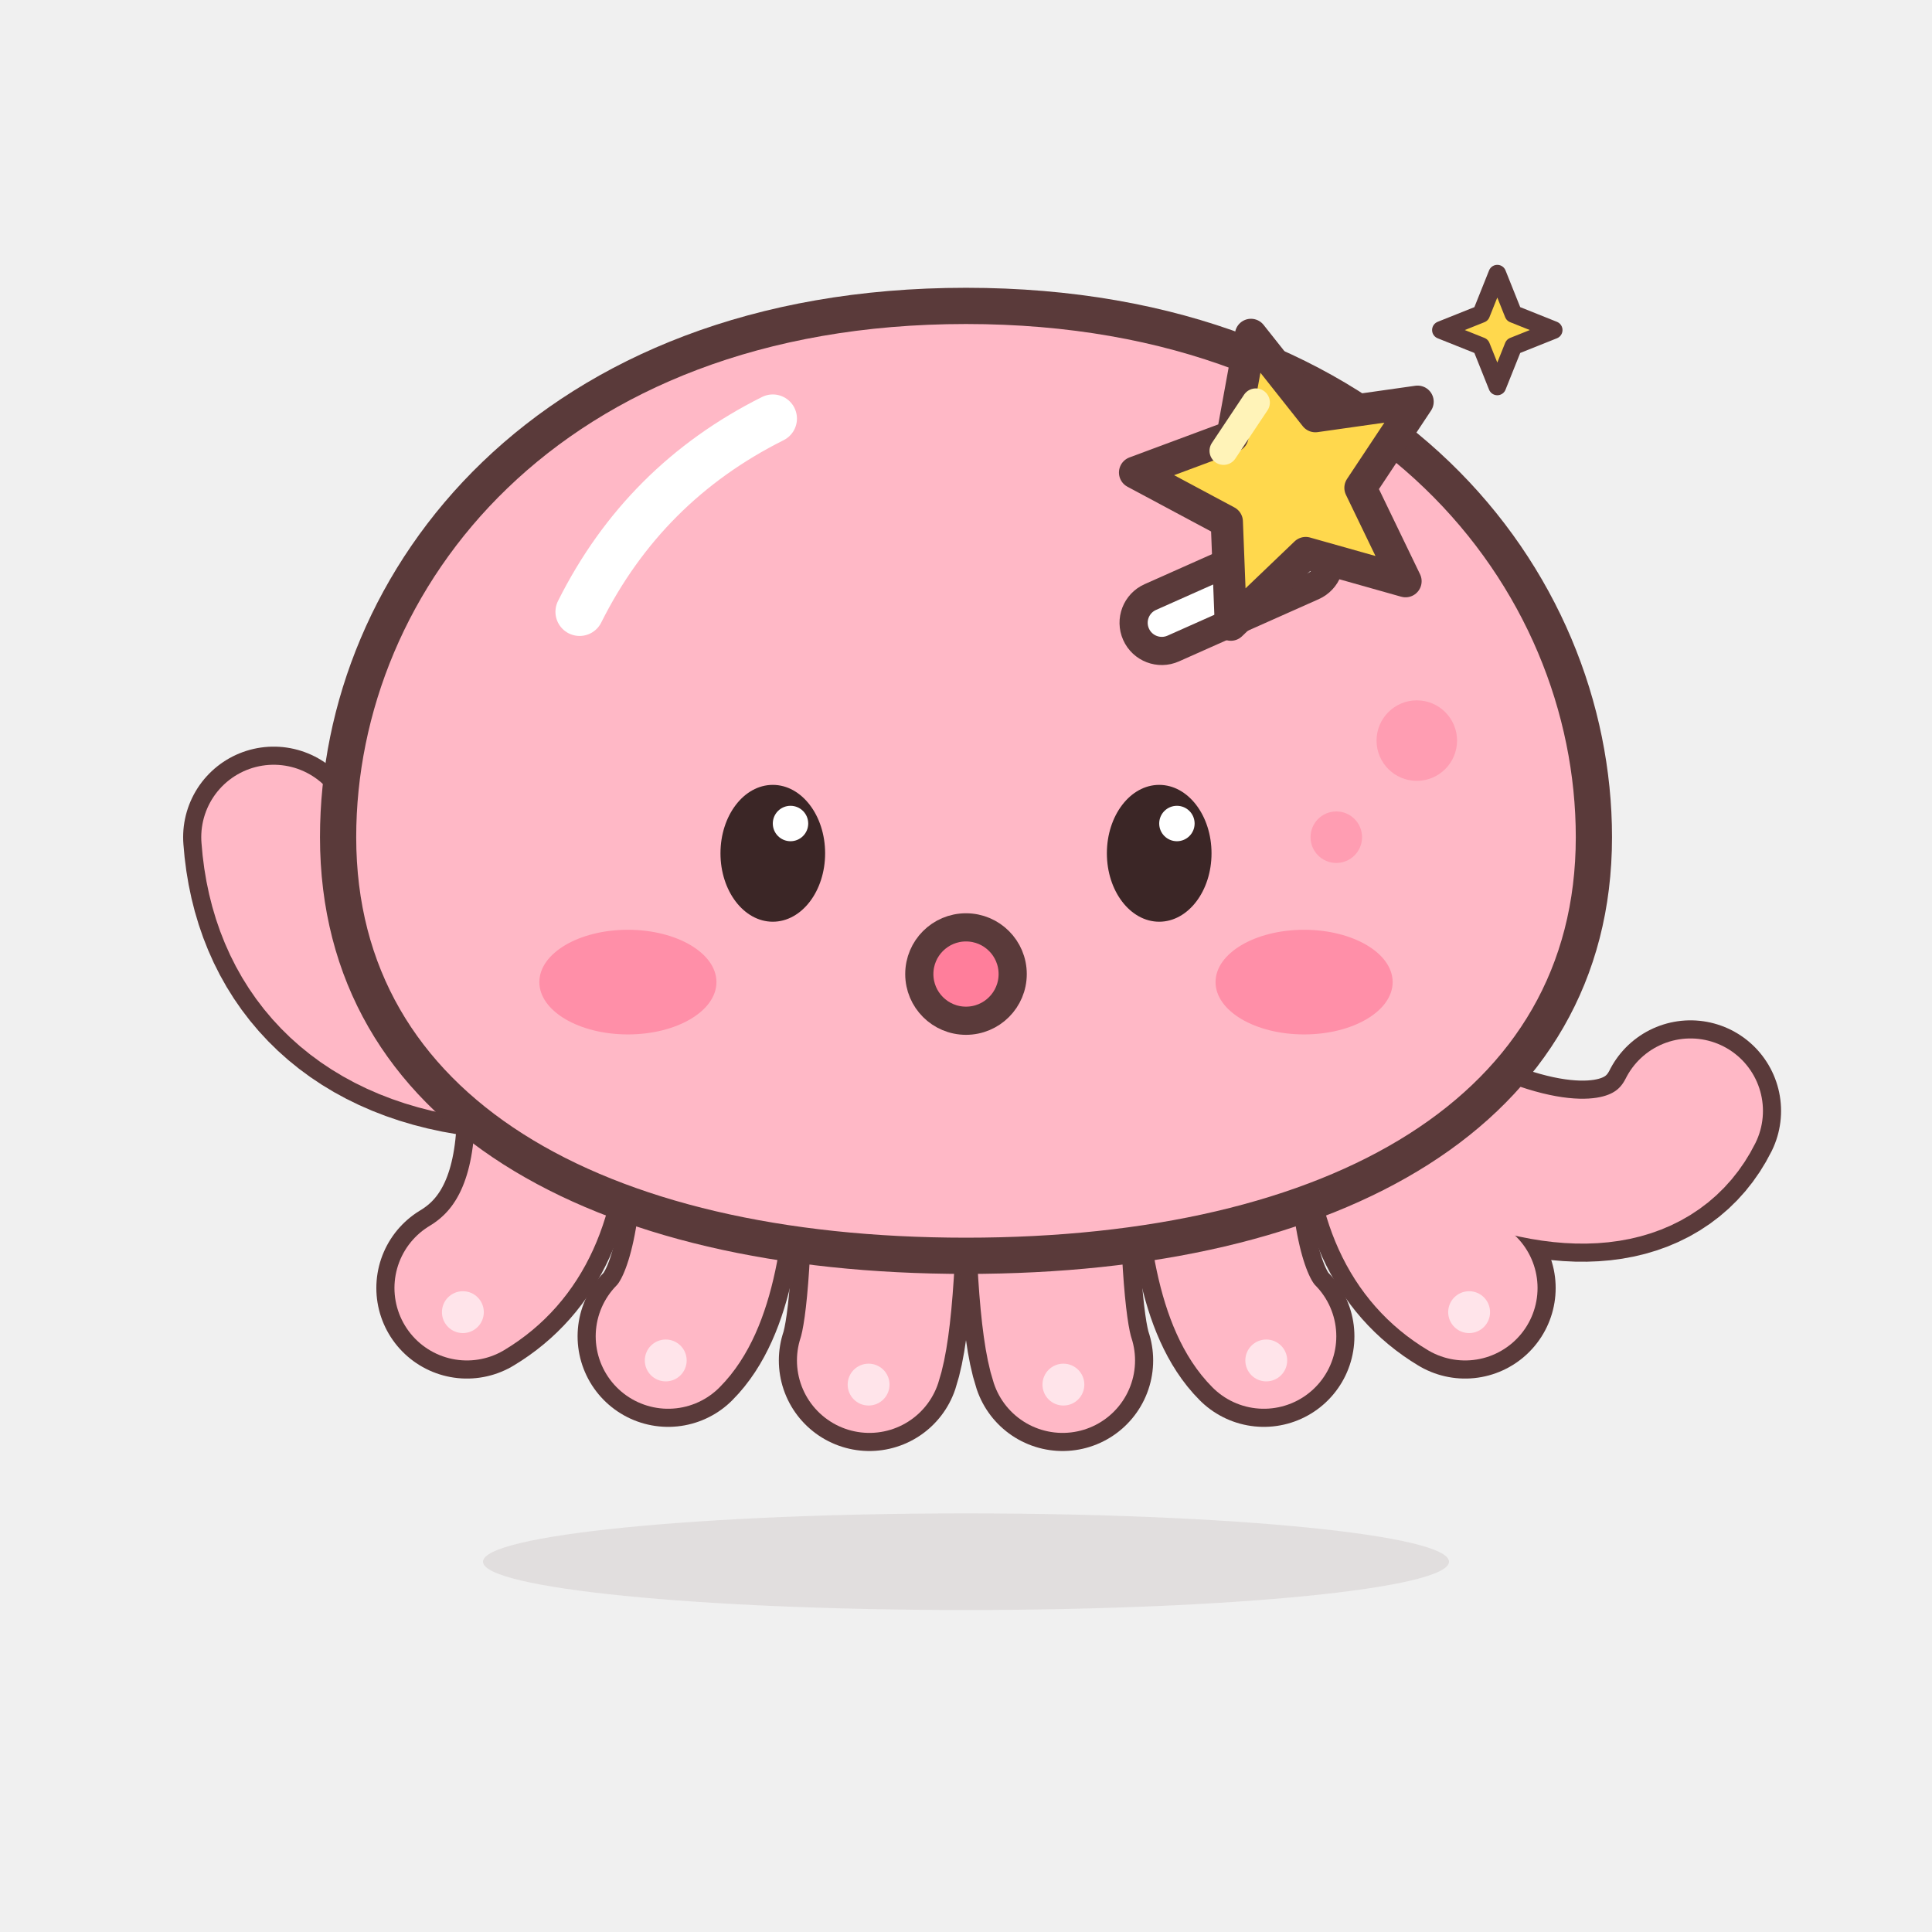
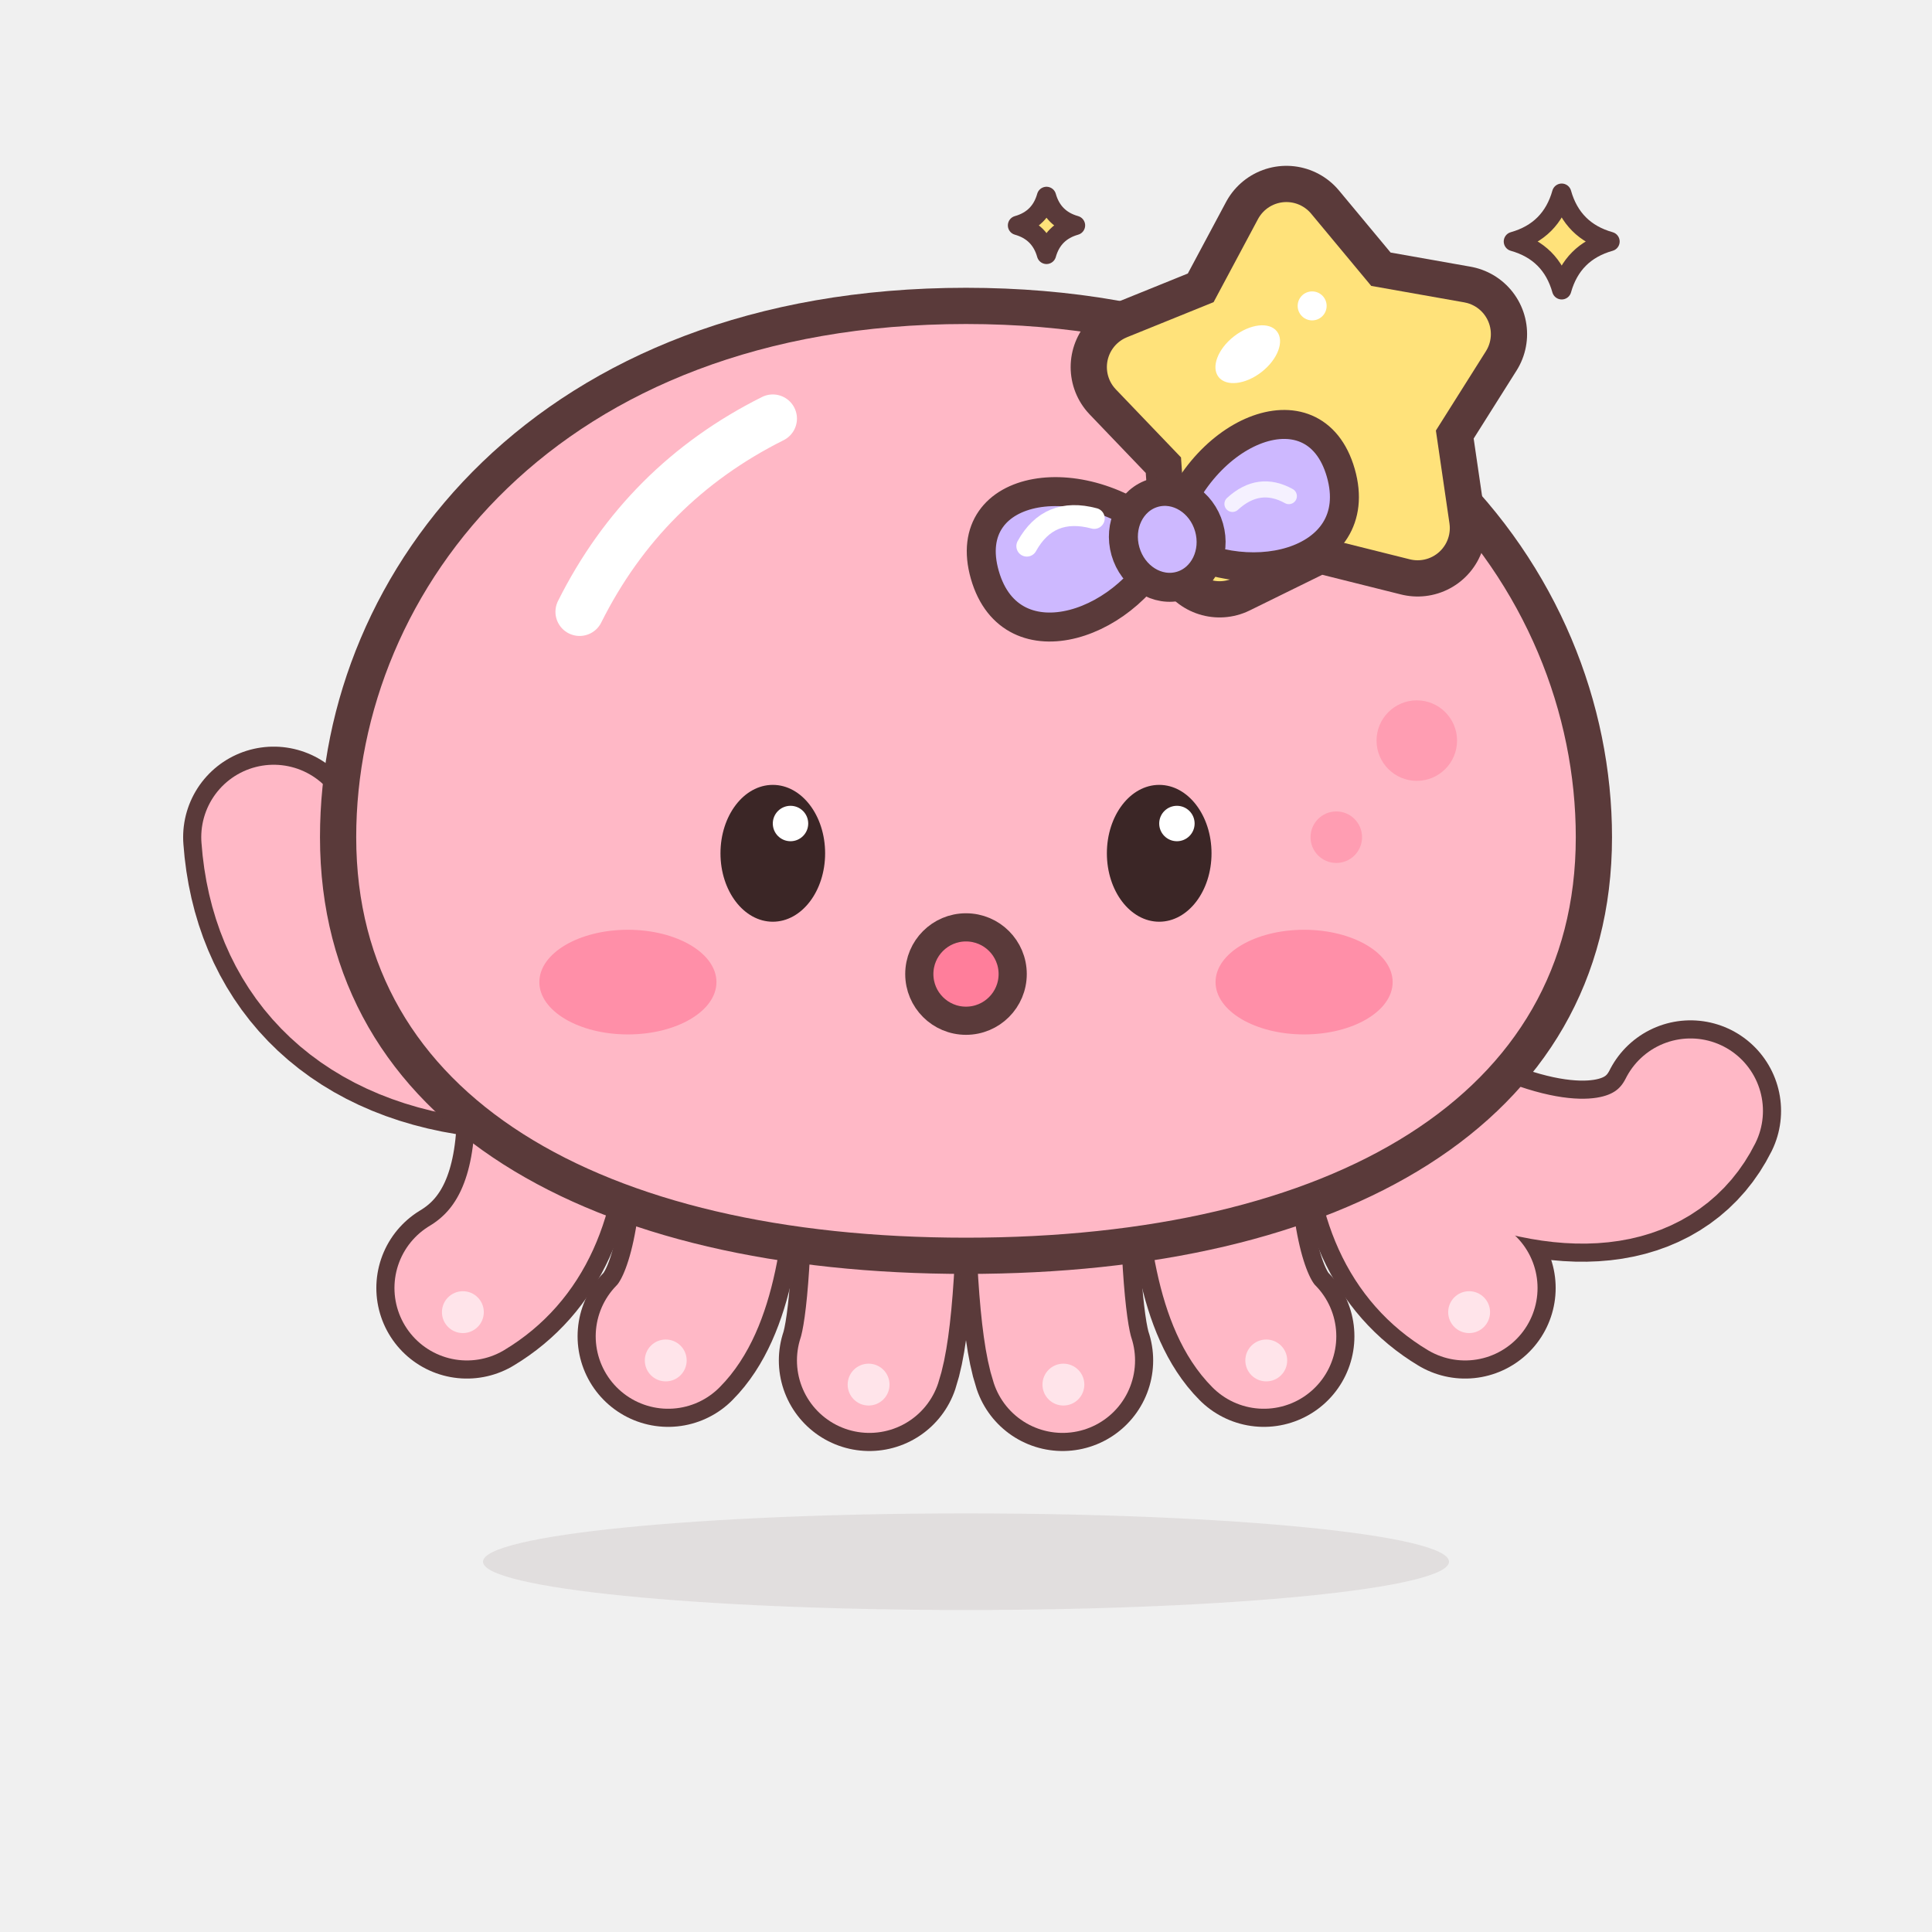
<svg xmlns="http://www.w3.org/2000/svg" viewBox="0 0 240 240" width="240" height="240">
  <ellipse cx="120" cy="194" rx="60" ry="6" fill="#5A3A3A" opacity="0.10" />
  <g fill="none" stroke-linecap="round" stroke-linejoin="round">
    <g stroke="#5A3A3A" stroke-width="22.5">
      <path d="M68 138 Q 68 154, 58 160" />
      <path d="M89 138 Q 89 160, 83 166" />
      <path d="M110 138 Q 110 163, 108 169" />
      <path d="M130 138 Q 130 163, 132 169" />
      <path d="M151 138 Q 151 160, 157 166" />
      <path d="M172 138 Q 172 154, 182 160" />
      <path d="M60 130 C 44 128, 35 118, 34 104" />
      <path d="M182 142 C 196 148, 206 146, 210 138" />
    </g>
    <g stroke="#FFB8C6" stroke-width="18">
      <path d="M68 138 Q 68 154, 58 160" />
      <path d="M89 138 Q 89 160, 83 166" />
      <path d="M110 138 Q 110 163, 108 169" />
      <path d="M130 138 Q 130 163, 132 169" />
      <path d="M151 138 Q 151 160, 157 166" />
      <path d="M172 138 Q 172 154, 182 160" />
      <path d="M60 130 C 44 128, 35 118, 34 104" />
      <path d="M182 142 C 196 148, 206 146, 210 138" />
    </g>
  </g>
  <g fill="#FFE4EA">
    <circle cx="57.5" cy="163" r="2.6" />
    <circle cx="82.7" cy="169" r="2.6" />
    <circle cx="107.9" cy="172" r="2.6" />
    <circle cx="132.1" cy="172" r="2.6" />
    <circle cx="157.3" cy="169" r="2.6" />
    <circle cx="182.5" cy="163" r="2.6" />
  </g>
  <path d="M120 38 C 172 38, 198 72, 198 104 C 198 138, 166 156, 120 156 C 74 156, 42 138, 42 104 C 42 72, 68 38, 120 38 Z" fill="#FFB8C6" stroke="#5A3A3A" stroke-width="4.5" />
  <g fill="#FF9DB2">
    <circle cx="176" cy="92" r="5" />
    <circle cx="166" cy="104" r="3.2" />
  </g>
-   <rect x="140" y="70" width="26" height="7" rx="3.5" transform="rotate(-24 153 73.5)" fill="#FFFFFF" stroke="#5A3A3A" stroke-width="3.5" />
-   <polygon points="155.4,41.6 163.4,51.7 176.1,49.9 169.0,60.6 174.6,72.2 162.2,68.7 152.9,77.6 152.4,64.8 141.0,58.7 153.1,54.2" fill="#FFD84D" stroke="#5A3A3A" stroke-width="4" stroke-linejoin="round" />
-   <path d="M152 56 L 156 50" stroke="#FFF3B8" stroke-width="3.5" stroke-linecap="round" />
-   <path d="M186 34 l 2 5 5 2 -5 2 -2 5 -2 -5 -5 -2 5 -2 z" fill="#FFD84D" stroke="#5A3A3A" stroke-width="2.2" stroke-linejoin="round" />
+   <g>
+     <polygon points="159.8,29.1 168.2,39.2 181.2,41.5 174.2,52.6 176.1,65.6 163.3,62.4 151.5,68.2 150.6,55.1 141.5,45.6 153.6,40.7" fill="#5A3A3A" stroke="#5A3A3A" stroke-width="17.0" stroke-linejoin="round" />
+     <polygon points="159.8,29.1 168.2,39.2 181.2,41.5 174.2,52.6 176.1,65.6 163.3,62.4 151.5,68.2 150.6,55.1 141.5,45.6 153.6,40.7" fill="#FFE27A" stroke="#FFE27A" stroke-width="8" stroke-linejoin="round" />
+     <ellipse cx="155" cy="44" rx="4.6" ry="2.8" fill="#FFFFFF" transform="rotate(-38 155 44)" />
+     <circle cx="163" cy="38" r="1.8" fill="#FFFFFF" />
+     <g transform="translate(145 67) rotate(-16) scale(1.0)" stroke="#5A3A3A" stroke-width="3.60" stroke-linejoin="round">
+       <path d="M0 0 C -7 -12, -23 -14, -23 -2 C -23 10, -7 9, 0 0 Z" fill="#CDB8FF" />
+       <path d="M0 0 C -7 -12, -23 -14, -23 -2 C -23 10, -7 9, 0 0 Z" fill="#CDB8FF" transform="scale(-1 1)" />
+       <path d="M-17 -4 Q -13 -8, -8 -5" fill="none" stroke="#FFFFFF" stroke-width="2.60" stroke-linecap="round" />
+       <path d="M9 -2 Q 13 -4, 16 -1" fill="none" stroke="#FFFFFF" stroke-width="2.00" stroke-linecap="round" opacity="0.8" />
+       <ellipse cx="0" cy="0" rx="5.4" ry="6" fill="#CDB8FF" />
+     </g>
+     <path d="M194 24 Q 195.32 28.68, 200 30 Q 195.32 31.32, 194 36 Q 192.68 31.32, 188 30 Q 192.68 28.68, 194 24 Z" fill="#FFE27A" stroke="#5A3A3A" stroke-width="2.4" stroke-linejoin="round" />
+     <path d="M130 24.4 Q 130.792 27.208, 133.6 28 Q 130.792 28.792, 130 31.6 Q 129.208 28.792, 126.4 28 Q 129.208 27.208, 130 24.4 Z" fill="#FFE27A" stroke="#5A3A3A" stroke-width="2.4" stroke-linejoin="round" />
+   </g>
  <path d="M72 76 Q 80 60, 96 52" fill="none" stroke="#FFFFFF" stroke-width="6" stroke-linecap="round" />
  <ellipse cx="78" cy="122" rx="11" ry="6.5" fill="#FF8FA8" />
  <ellipse cx="162" cy="122" rx="11" ry="6.5" fill="#FF8FA8" />
  <ellipse cx="96" cy="106" rx="6.5" ry="8.5" fill="#3B2626" />
  <ellipse cx="144" cy="106" rx="6.5" ry="8.5" fill="#3B2626" />
  <circle cx="98.2" cy="102.3" r="2.2" fill="#FFFFFF" />
  <circle cx="146.2" cy="102.3" r="2.2" fill="#FFFFFF" />
  <circle cx="120" cy="121" r="5.8" fill="#FF7E9B" stroke="#5A3A3A" stroke-width="3.5" />
</svg>
